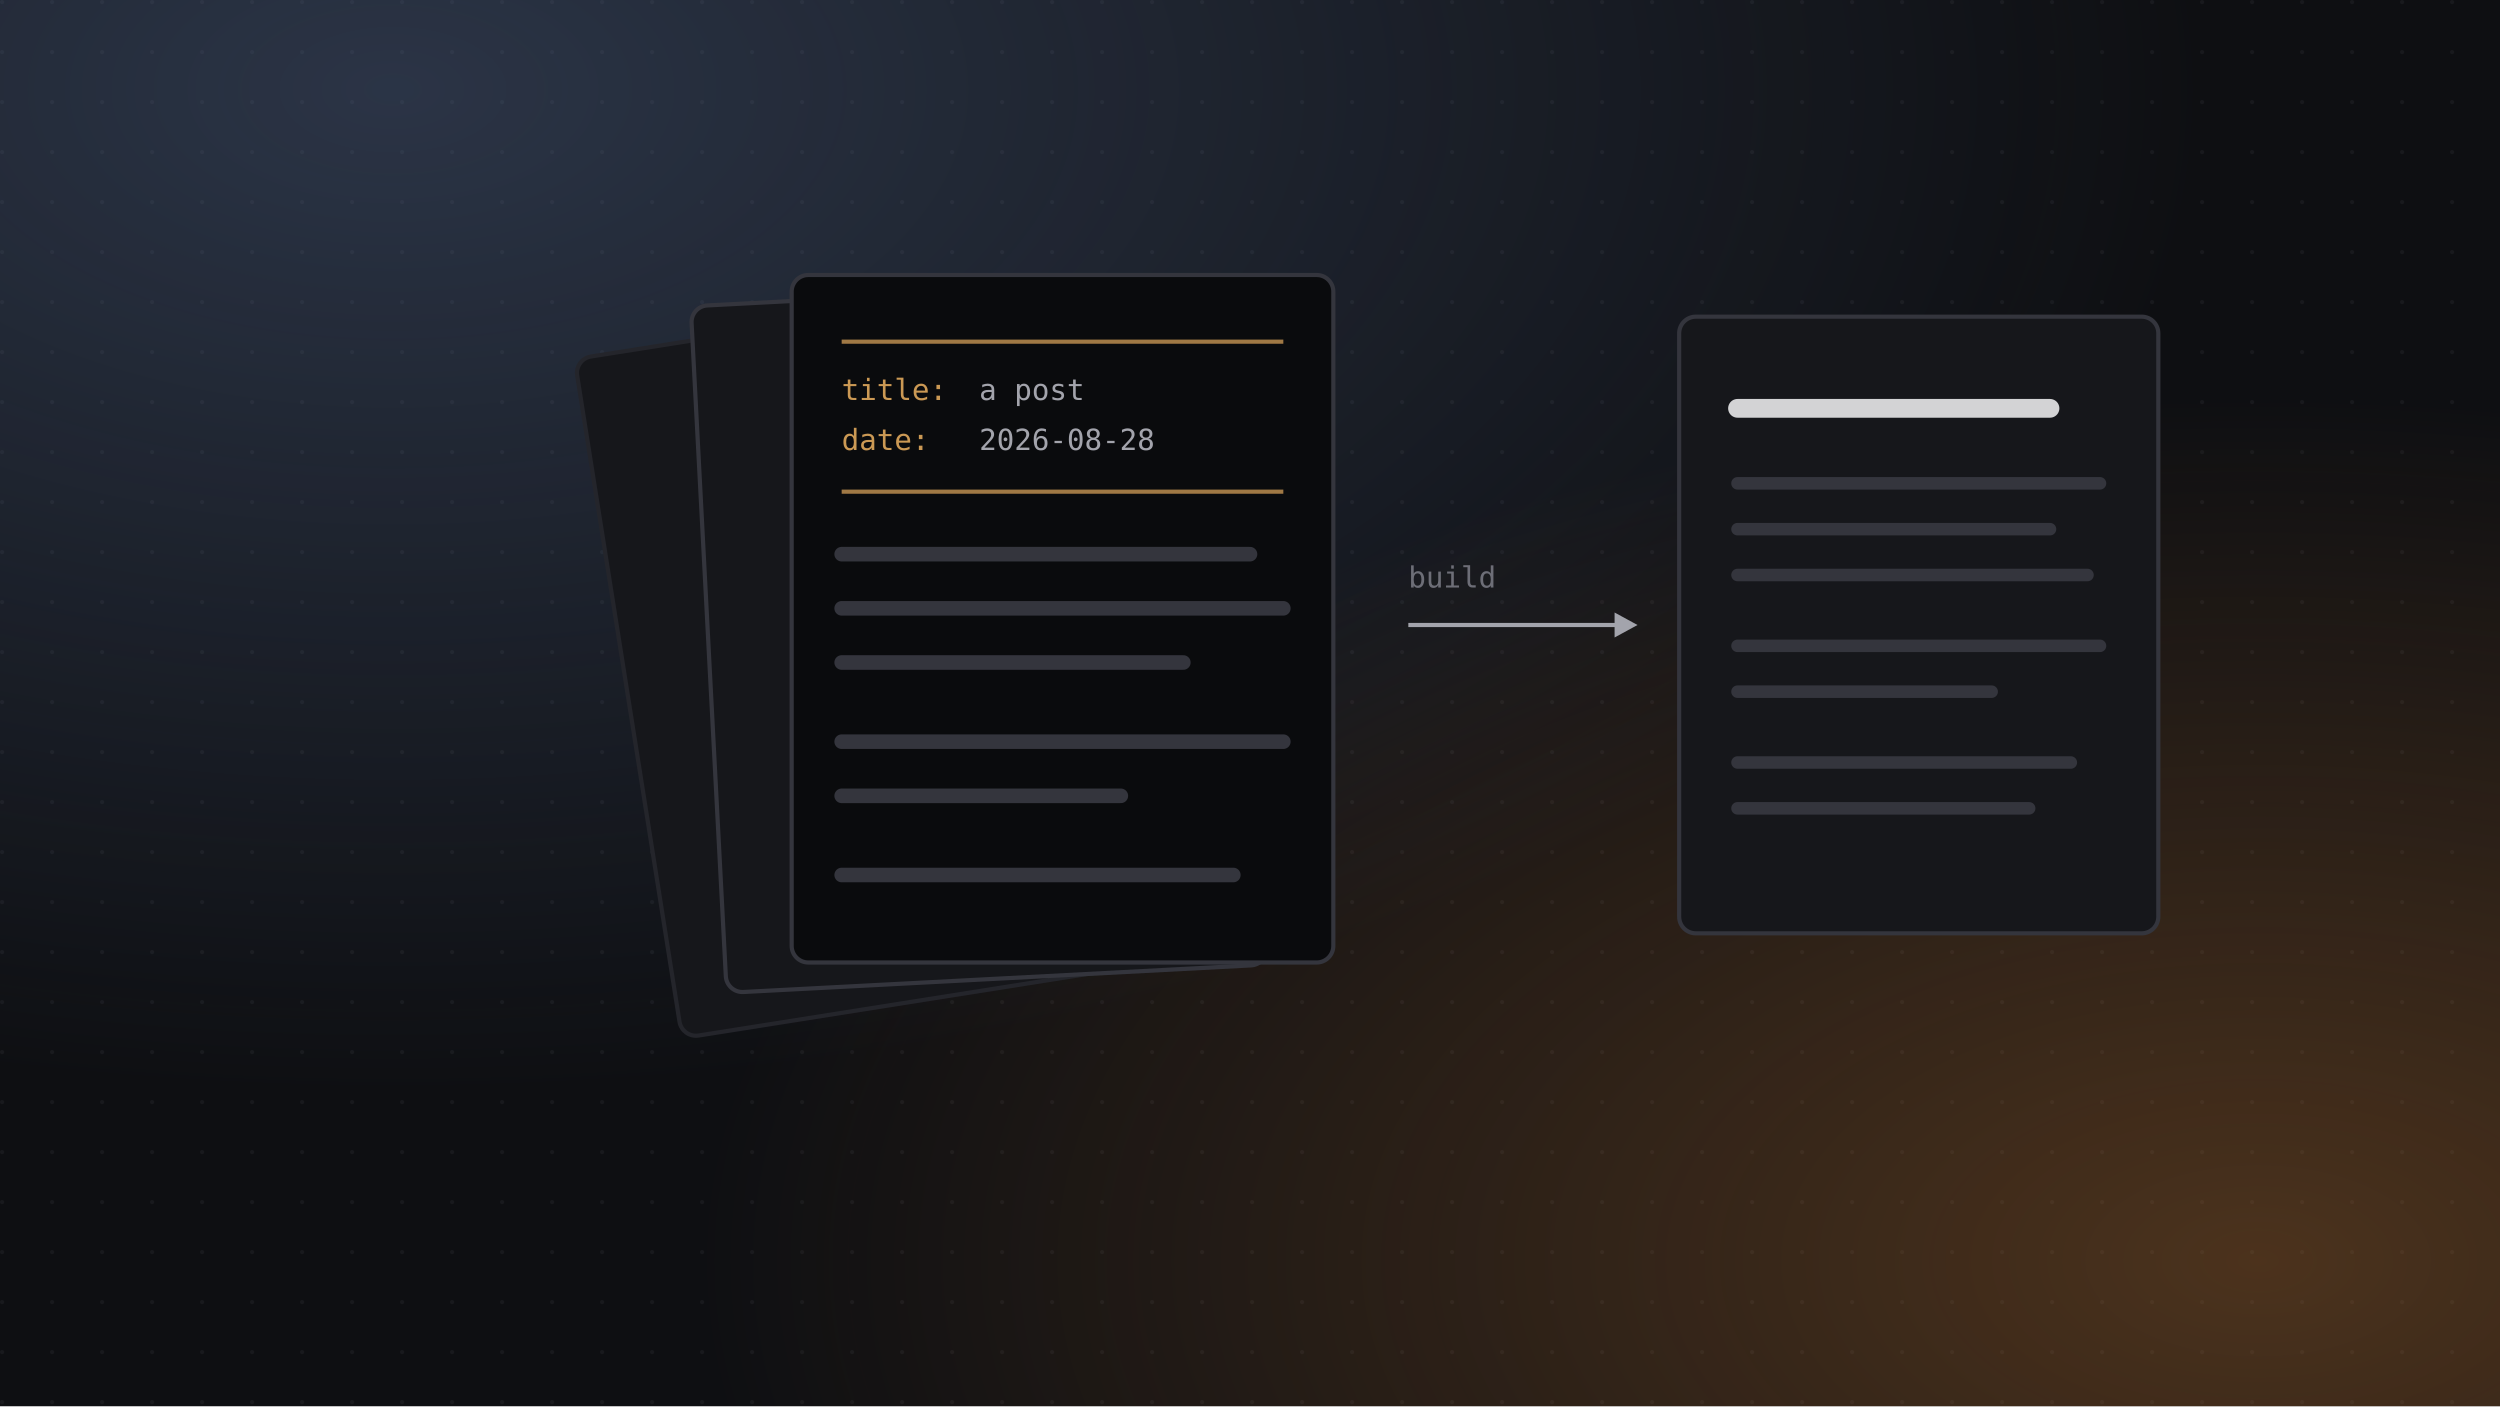
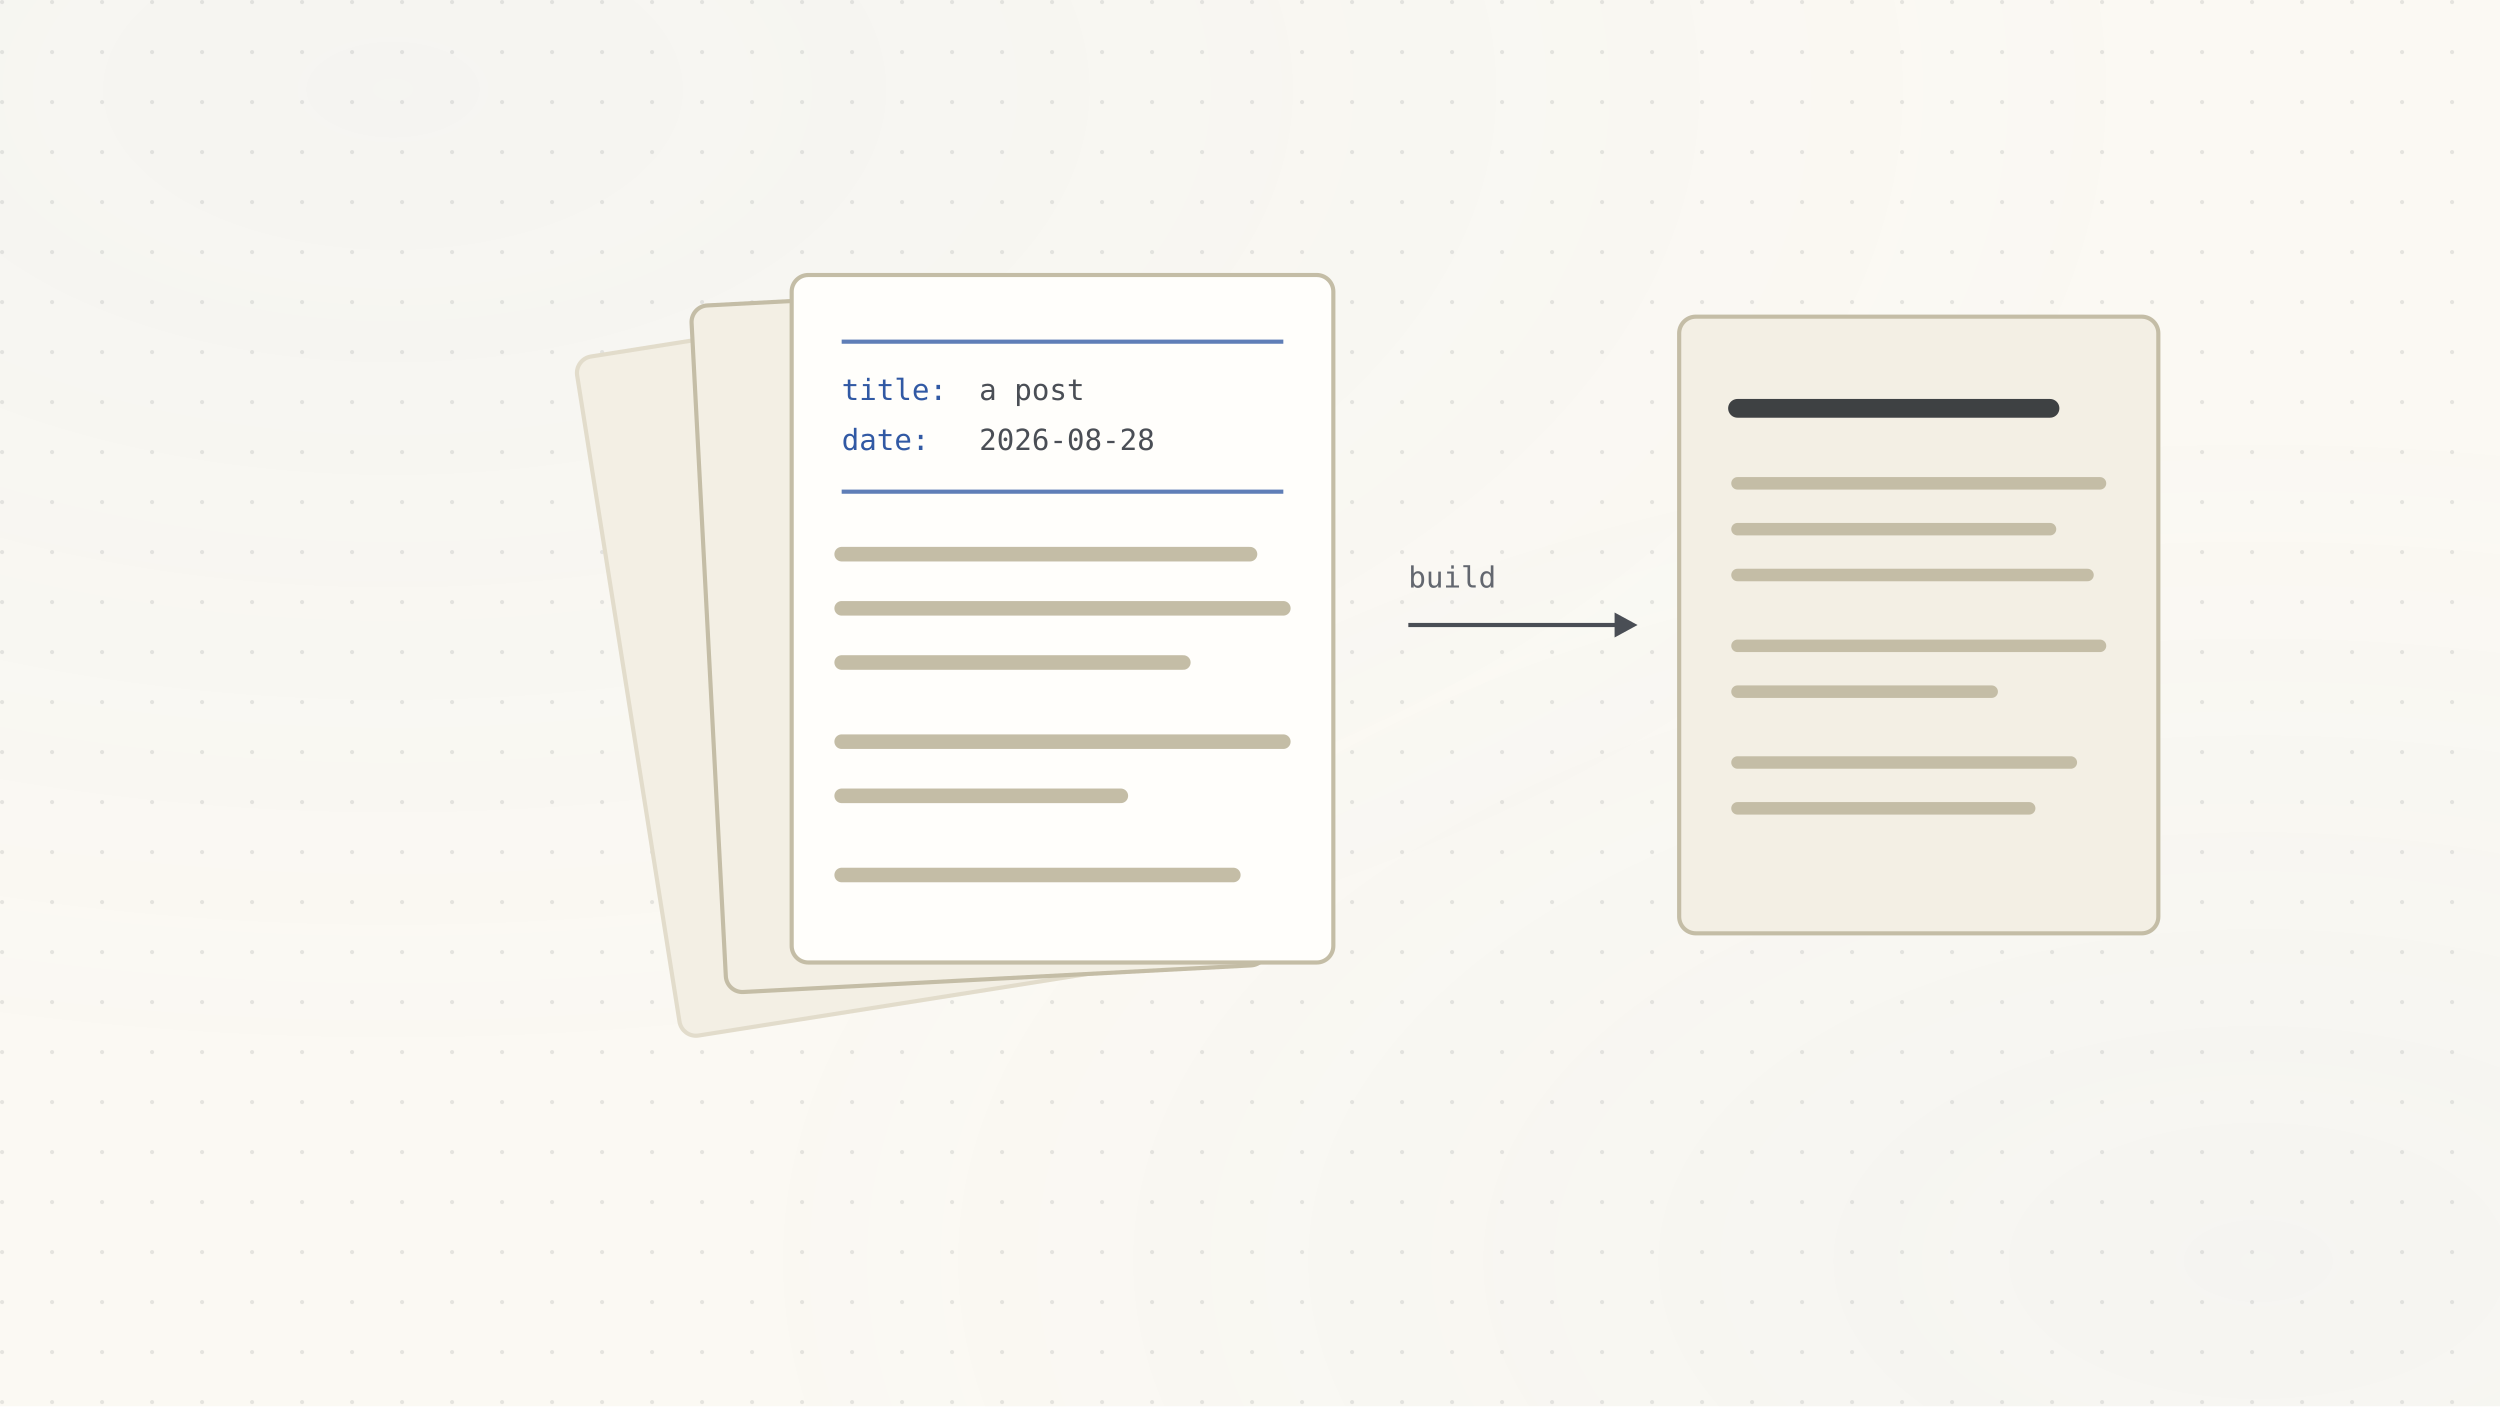
<svg xmlns="http://www.w3.org/2000/svg" viewBox="0 0 1200 675" width="1200" height="675" role="img" aria-label="A stack of markdown files fanned out above a rendered page">
  <defs>
    <radialGradient id="fGlowA" cx="16%" cy="6%" r="72%">
-       <stop offset="0%" stop-color="#566c94" stop-opacity="0.40" />
-       <stop offset="100%" stop-color="#566c94" stop-opacity="0" />
+       <stop offset="0%" stop-color="#5b82c4" stop-opacity="0.035" />
+       <stop offset="100%" stop-color="#5b82c4" stop-opacity="0" />
    </radialGradient>
    <radialGradient id="fGlowB" cx="90%" cy="90%" r="62%">
-       <stop offset="0%" stop-color="#b06c2e" stop-opacity="0.38" />
-       <stop offset="100%" stop-color="#b06c2e" stop-opacity="0" />
+       <stop offset="0%" stop-color="#5b82c4" stop-opacity="0.035" />
+       <stop offset="100%" stop-color="#5b82c4" stop-opacity="0" />
    </radialGradient>
    <pattern id="fDots" width="24" height="24" patternUnits="userSpaceOnUse">
-       <circle cx="1" cy="1" r="1" fill="#f4f4f6" opacity="0.05" />
+       <circle cx="1" cy="1" r="1" fill="#1f2227" opacity="0.10" />
    </pattern>
  </defs>
-   <rect width="1200" height="675" fill="#0e0f12" />
+   <rect width="1200" height="675" fill="#fbf9f3" />
  <rect width="1200" height="675" fill="url(#fDots)" />
  <rect width="1200" height="675" fill="url(#fGlowA)" />
  <rect width="1200" height="675" fill="url(#fGlowB)" />
  <g>
-     <rect x="300" y="150" width="260" height="330" rx="8" fill="#16171b" stroke="#24252b" stroke-width="2" transform="rotate(-9 430 315)" />
-     <rect x="340" y="140" width="260" height="330" rx="8" fill="#16171b" stroke="#34353d" stroke-width="2" transform="rotate(-3 470 305)" />
-     <rect x="380" y="132" width="260" height="330" rx="8" fill="#0a0b0d" stroke="#34353d" stroke-width="2" />
+     <rect x="300" y="150" width="260" height="330" rx="8" fill="#f3efe4" stroke="#e2dccb" stroke-width="2" transform="rotate(-9 430 315)" />
+     <rect x="340" y="140" width="260" height="330" rx="8" fill="#f3efe4" stroke="#c4bda6" stroke-width="2" transform="rotate(-3 470 305)" />
+     <rect x="380" y="132" width="260" height="330" rx="8" fill="#fffefb" stroke="#c4bda6" stroke-width="2" />
  </g>
-   <g stroke="#e0a85c" stroke-width="2" opacity="0.7">
+   <g stroke="#1b479a" stroke-width="2" opacity="0.7">
    <path d="M404 164h212" />
    <path d="M404 236h212" />
  </g>
-   <g font-family="ui-monospace, Menlo, monospace" font-size="14" fill="#e0a85c" opacity="0.9">
+   <g font-family="ui-monospace, Menlo, monospace" font-size="14" fill="#1b479a" opacity="0.9">
    <text x="404" y="192">title:</text>
    <text x="404" y="216">date:</text>
  </g>
-   <g font-family="ui-monospace, Menlo, monospace" font-size="14" fill="#a3a4ac">
+   <g font-family="ui-monospace, Menlo, monospace" font-size="14" fill="#4a4e55">
    <text x="470" y="192">a post</text>
    <text x="470" y="216">2026-08-28</text>
  </g>
-   <g stroke="#34353d" stroke-width="7" stroke-linecap="round">
+   <g stroke="#c4bda6" stroke-width="7" stroke-linecap="round">
    <path d="M404 266h196" />
    <path d="M404 292h212" />
    <path d="M404 318h164" />
    <path d="M404 356h212" />
    <path d="M404 382h134" />
    <path d="M404 420h188" />
  </g>
-   <g stroke="#a3a4ac" stroke-width="2">
+   <g stroke="#4a4e55" stroke-width="2">
    <path d="M676 300h104" />
  </g>
-   <path d="M786 300l-11-6v12z" fill="#a3a4ac" />
-   <text x="676" y="282" font-family="ui-monospace, Menlo, monospace" font-size="14" fill="#6d6e77">build</text>
-   <rect x="806" y="152" width="230" height="296" rx="8" fill="#16171b" stroke="#34353d" stroke-width="2" />
-   <g stroke="#f4f4f6" stroke-width="9" stroke-linecap="round" opacity="0.85">
+   <path d="M786 300l-11-6v12z" fill="#4a4e55" />
+   <text x="676" y="282" font-family="ui-monospace, Menlo, monospace" font-size="14" fill="#63676f">build</text>
+   <rect x="806" y="152" width="230" height="296" rx="8" fill="#f3efe4" stroke="#c4bda6" stroke-width="2" />
+   <g stroke="#1f2227" stroke-width="9" stroke-linecap="round" opacity="0.85">
    <path d="M834 196h150" />
  </g>
-   <g stroke="#34353d" stroke-width="6" stroke-linecap="round">
+   <g stroke="#c4bda6" stroke-width="6" stroke-linecap="round">
    <path d="M834 232h174" />
    <path d="M834 254h150" />
    <path d="M834 276h168" />
    <path d="M834 310h174" />
    <path d="M834 332h122" />
    <path d="M834 366h160" />
    <path d="M834 388h140" />
  </g>
</svg>
